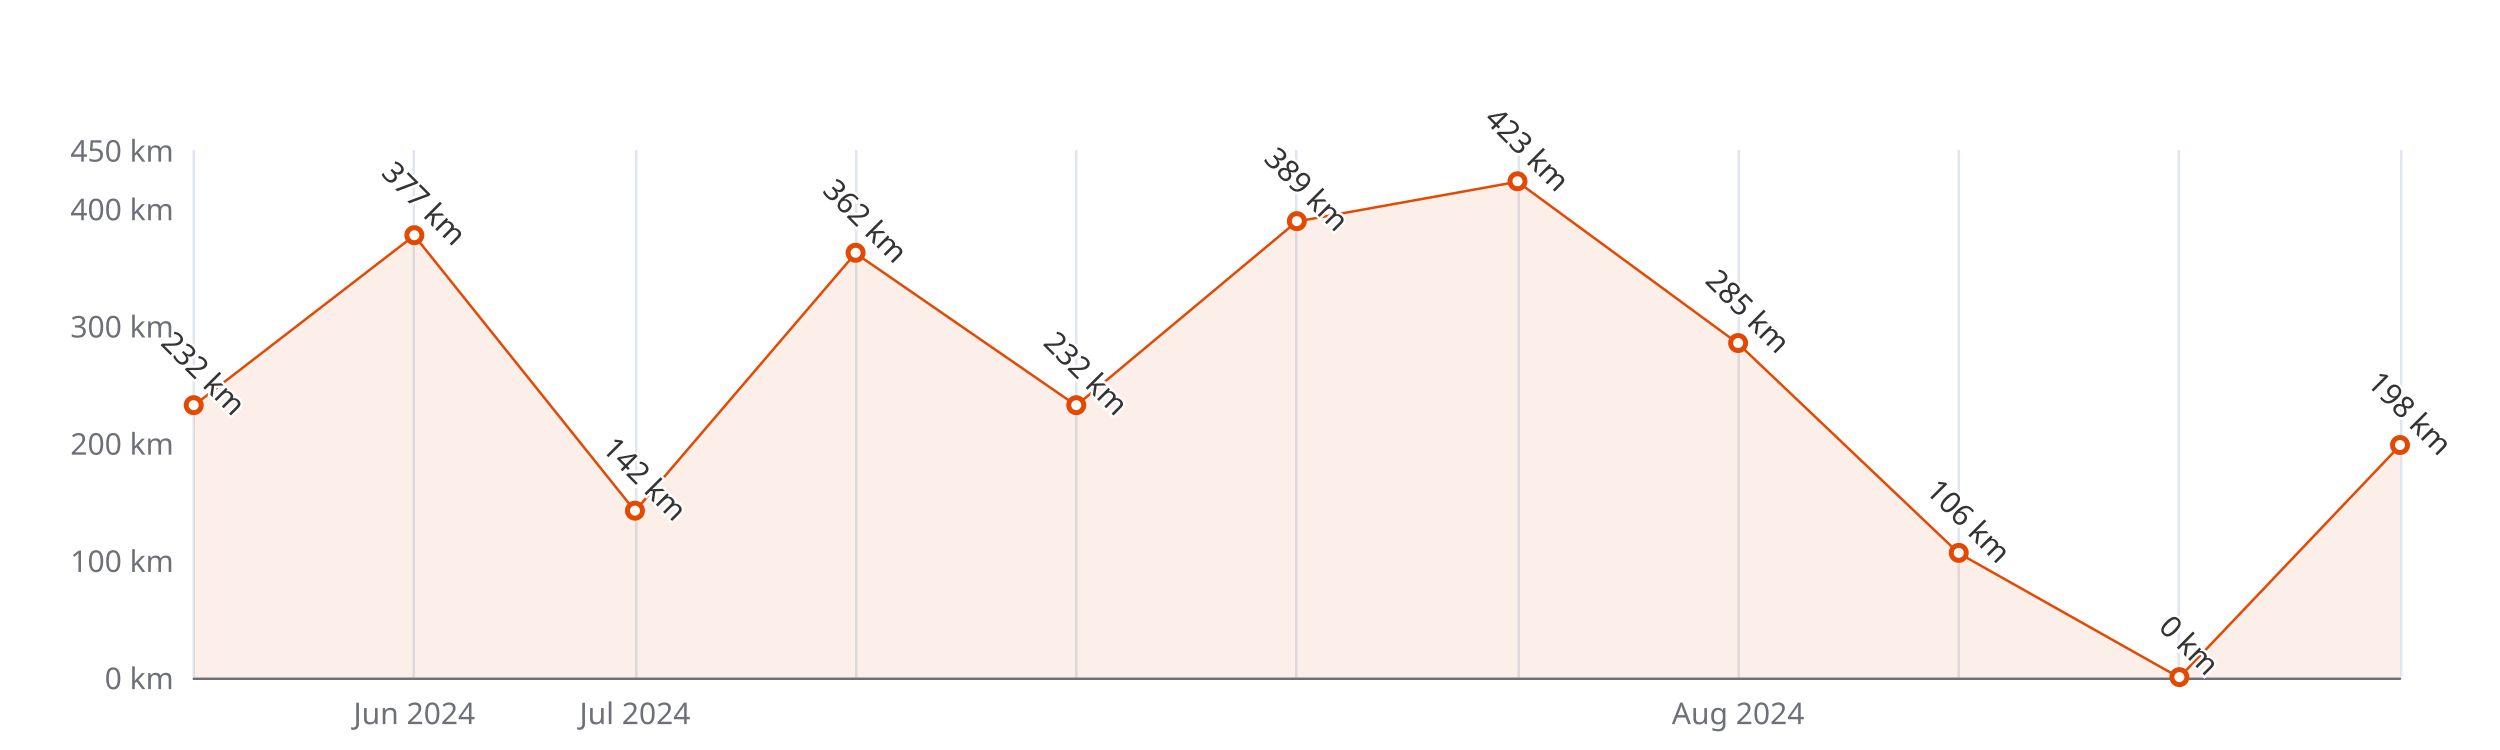
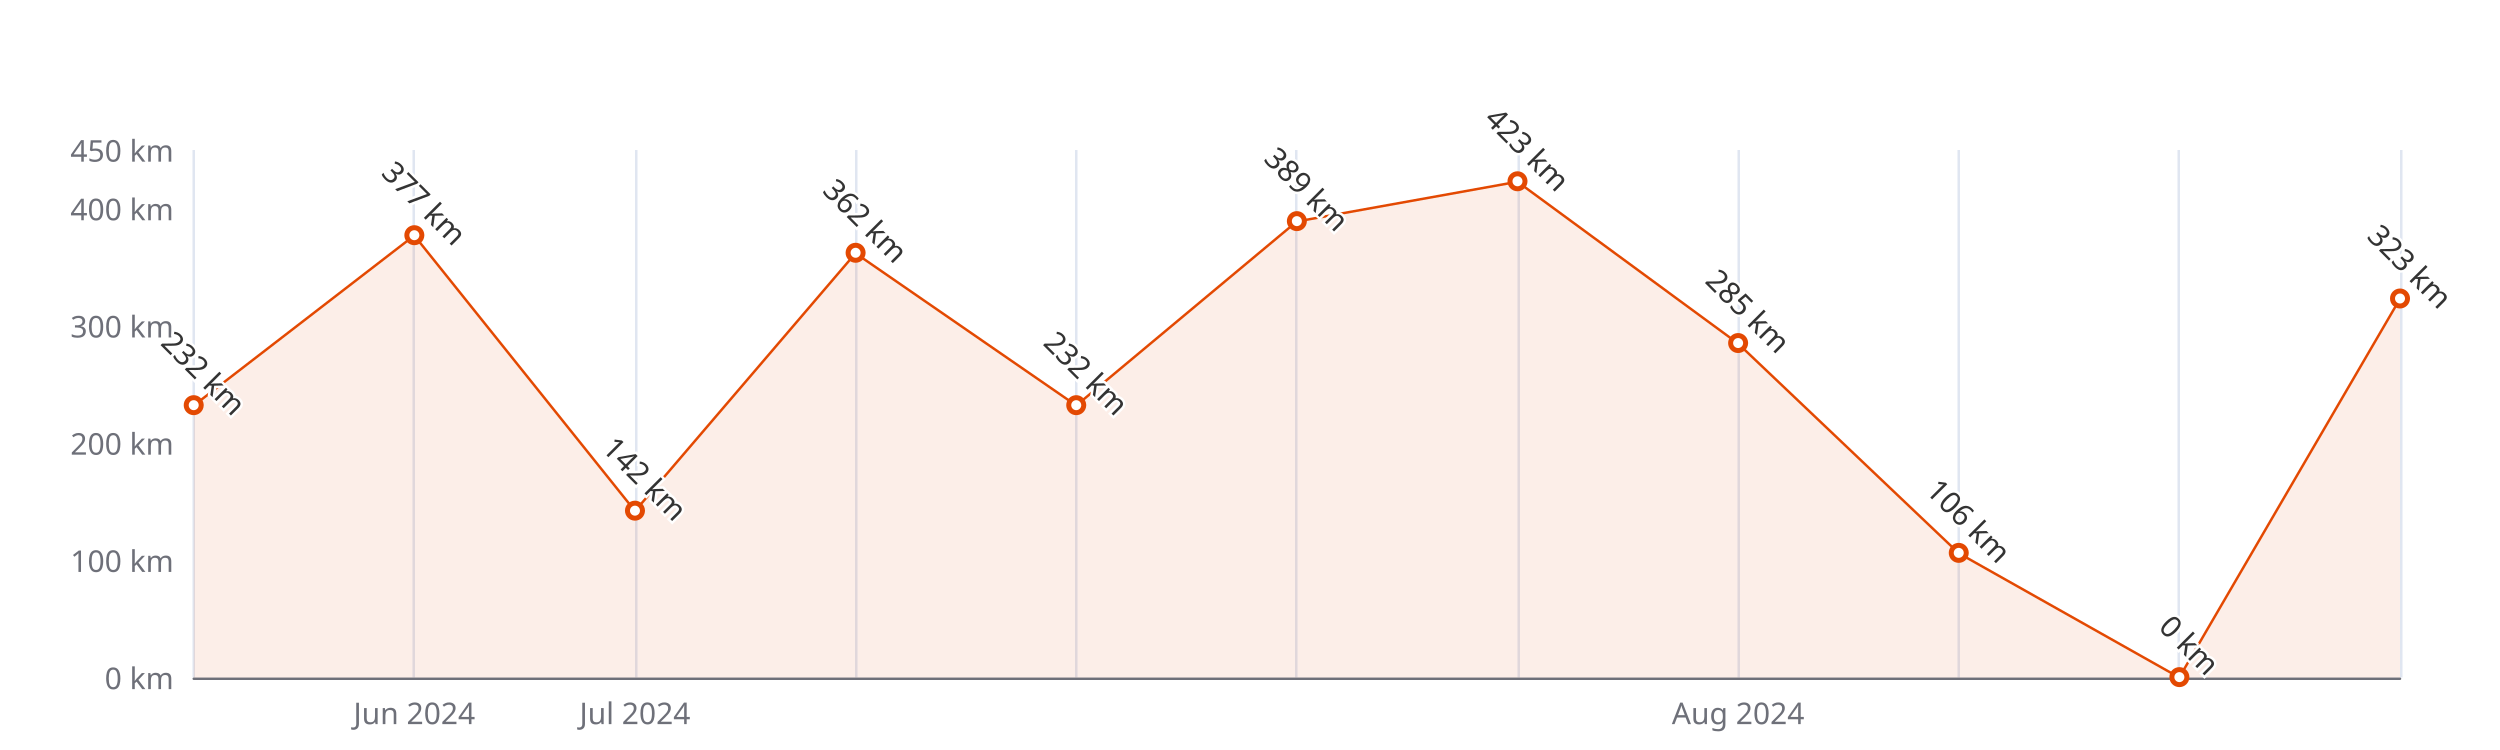
<svg xmlns="http://www.w3.org/2000/svg" width="1000" height="300" version="1.1" baseProfile="full" viewBox="0 0 1000 300">
  <rect width="1000" height="300" x="0" y="0" id="0" fill="#ffffff" />
  <path d="M77.5 60L77.5 271" fill="none" stroke="#E0E6F1" />
  <path d="M165.5 60L165.5 271" fill="none" stroke="#E0E6F1" />
  <path d="M254.5 60L254.5 271" fill="none" stroke="#E0E6F1" />
  <path d="M342.5 60L342.5 271" fill="none" stroke="#E0E6F1" />
  <path d="M430.5 60L430.5 271" fill="none" stroke="#E0E6F1" />
  <path d="M518.5 60L518.5 271" fill="none" stroke="#E0E6F1" />
  <path d="M607.5 60L607.5 271" fill="none" stroke="#E0E6F1" />
  <path d="M695.5 60L695.5 271" fill="none" stroke="#E0E6F1" />
  <path d="M783.5 60L783.5 271" fill="none" stroke="#E0E6F1" />
  <path d="M871.5 60L871.5 271" fill="none" stroke="#E0E6F1" />
  <path d="M960.5 60L960.5 271" fill="none" stroke="#E0E6F1" />
  <path d="M77.5 271.5L960 271.5" fill="none" stroke="#6E7079" stroke-linecap="round" />
  <text dominant-baseline="central" text-anchor="end" style="font-size:12px;font-family:sans-serif;" xml:space="preserve" transform="translate(69.48 271)" fill="#6E7079">0 km</text>
  <text dominant-baseline="central" text-anchor="end" style="font-size:12px;font-family:sans-serif;" xml:space="preserve" transform="translate(69.48 224.1111)" fill="#6E7079">100 km</text>
  <text dominant-baseline="central" text-anchor="end" style="font-size:12px;font-family:sans-serif;" xml:space="preserve" transform="translate(69.48 177.2222)" fill="#6E7079">200 km</text>
  <text dominant-baseline="central" text-anchor="end" style="font-size:12px;font-family:sans-serif;" xml:space="preserve" transform="translate(69.48 130.3333)" fill="#6E7079">300 km</text>
  <text dominant-baseline="central" text-anchor="end" style="font-size:12px;font-family:sans-serif;" xml:space="preserve" transform="translate(69.48 83.4444)" fill="#6E7079">400 km</text>
  <text dominant-baseline="central" text-anchor="end" style="font-size:12px;font-family:sans-serif;" xml:space="preserve" transform="translate(69.48 60)" fill="#6E7079">450 km</text>
  <text dominant-baseline="central" text-anchor="middle" style="font-size:12px;font-family:sans-serif;" xml:space="preserve" y="6" transform="translate(165.732 279)" fill="#6E7079">Jun 2024</text>
  <text dominant-baseline="central" text-anchor="middle" style="font-size:12px;font-family:sans-serif;" xml:space="preserve" y="6" transform="translate(253.984 279)" fill="#6E7079">Jul 2024</text>
  <text dominant-baseline="central" text-anchor="middle" style="font-size:12px;font-family:sans-serif;" xml:space="preserve" y="6" transform="translate(695.244 279)" fill="#6E7079">Aug 2024</text>
  <g clip-path="url(#zr5-c0)">
-     <path d="M77.5 162.2L165.7 94.2L254 204.4L342.2 101.3L430.5 162.2L518.7 88.6L607 72.7L695.2 137.4L783.5 221.3L871.7 271L960 178.2L960 271L871.7 271L783.5 271L695.2 271L607 271L518.7 271L430.5 271L342.2 271L254 271L165.7 271L77.5 271Z" fill="rgb(227,73,2)" fill-opacity="0.09" />
-     <path d="M77.5 162.2L165.7 94.2L254 204.4L342.2 101.3L430.5 162.2L518.7 88.6L607 72.7L695.2 137.4L783.5 221.3L871.7 271L960 178.2" fill="none" stroke="#E34902" stroke-linejoin="bevel" />
+     <path d="M77.5 162.2L165.7 94.2L254 204.4L342.2 101.3L430.5 162.2L518.7 88.6L607 72.7L695.2 137.4L783.5 221.3L871.7 271L960 119.5L960 271L871.7 271L783.5 271L695.2 271L607 271L518.7 271L430.5 271L342.2 271L254 271L165.7 271L77.5 271Z" fill="rgb(227,73,2)" fill-opacity="0.09" />
+     <path d="M77.5 162.2L165.7 94.2L254 204.4L342.2 101.3L430.5 162.2L518.7 88.6L607 72.7L695.2 137.4L783.5 221.3L871.7 271L960 119.5" fill="none" stroke="#E34902" stroke-linejoin="bevel" />
  </g>
  <path d="M1 0A1 1 0 1 1 1 -0.1A1 1 0 0 1 1 0" transform="matrix(3,0,0,3,77.48,162.2178)" fill="#fff" stroke="#E34902" stroke-width="0.667" />
  <path d="M1 0A1 1 0 1 1 1 -0.1A1 1 0 0 1 1 0" transform="matrix(3,0,0,3,165.732,94.2289)" fill="#fff" stroke="#E34902" stroke-width="0.667" />
  <path d="M1 0A1 1 0 1 1 1 -0.1A1 1 0 0 1 1 0" transform="matrix(3,0,0,3,253.984,204.4178)" fill="#fff" stroke="#E34902" stroke-width="0.667" />
  <path d="M1 0A1 1 0 1 1 1 -0.1A1 1 0 0 1 1 0" transform="matrix(3,0,0,3,342.236,101.2622)" fill="#fff" stroke="#E34902" stroke-width="0.667" />
  <path d="M1 0A1 1 0 1 1 1 -0.1A1 1 0 0 1 1 0" transform="matrix(3,0,0,3,430.488,162.2178)" fill="#fff" stroke="#E34902" stroke-width="0.667" />
  <path d="M1 0A1 1 0 1 1 1 -0.1A1 1 0 0 1 1 0" transform="matrix(3,0,0,3,518.74,88.6022)" fill="#fff" stroke="#E34902" stroke-width="0.667" />
  <path d="M1 0A1 1 0 1 1 1 -0.1A1 1 0 0 1 1 0" transform="matrix(3,0,0,3,606.992,72.66)" fill="#fff" stroke="#E34902" stroke-width="0.667" />
  <path d="M1 0A1 1 0 1 1 1 -0.1A1 1 0 0 1 1 0" transform="matrix(3,0,0,3,695.244,137.3667)" fill="#fff" stroke="#E34902" stroke-width="0.667" />
  <path d="M1 0A1 1 0 1 1 1 -0.1A1 1 0 0 1 1 0" transform="matrix(3,0,0,3,783.496,221.2978)" fill="#fff" stroke="#E34902" stroke-width="0.667" />
  <path d="M1 0A1 1 0 1 1 1 -0.1A1 1 0 0 1 1 0" transform="matrix(3,0,0,3,871.748,271)" fill="#fff" stroke="#E34902" stroke-width="0.667" />
-   <path d="M1 0A1 1 0 1 1 1 -0.1A1 1 0 0 1 1 0" transform="matrix(3,0,0,3,960,178.16)" fill="#fff" stroke="#E34902" stroke-width="0.667" />
+   <path d="M1 0A1 1 0 1 1 1 -0.1A1 1 0 0 1 1 0" transform="matrix(3,0,0,3,960,119.5489)" fill="#fff" stroke="#E34902" stroke-width="0.667" />
  <text dominant-baseline="central" text-anchor="middle" style="font-size:12px;font-family:sans-serif;" xml:space="preserve" y="-6" transform="matrix(0.707,0.707,-0.707,0.707,77.48,153.2178)" fill="#333" stroke="rgb(255,255,255)" stroke-width="2" paint-order="stroke" stroke-miterlimit="2">232 km</text>
  <text dominant-baseline="central" text-anchor="middle" style="font-size:12px;font-family:sans-serif;" xml:space="preserve" y="-6" transform="matrix(0.707,0.707,-0.707,0.707,165.732,85.2289)" fill="#333" stroke="rgb(255,255,255)" stroke-width="2" paint-order="stroke" stroke-miterlimit="2">377 km</text>
  <text dominant-baseline="central" text-anchor="middle" style="font-size:12px;font-family:sans-serif;" xml:space="preserve" y="-6" transform="matrix(0.707,0.707,-0.707,0.707,253.984,195.4178)" fill="#333" stroke="rgb(255,255,255)" stroke-width="2" paint-order="stroke" stroke-miterlimit="2">142 km</text>
  <text dominant-baseline="central" text-anchor="middle" style="font-size:12px;font-family:sans-serif;" xml:space="preserve" y="-6" transform="matrix(0.707,0.707,-0.707,0.707,342.236,92.2622)" fill="#333" stroke="rgb(255,255,255)" stroke-width="2" paint-order="stroke" stroke-miterlimit="2">362 km</text>
  <text dominant-baseline="central" text-anchor="middle" style="font-size:12px;font-family:sans-serif;" xml:space="preserve" y="-6" transform="matrix(0.707,0.707,-0.707,0.707,430.488,153.2178)" fill="#333" stroke="rgb(255,255,255)" stroke-width="2" paint-order="stroke" stroke-miterlimit="2">232 km</text>
  <text dominant-baseline="central" text-anchor="middle" style="font-size:12px;font-family:sans-serif;" xml:space="preserve" y="-6" transform="matrix(0.707,0.707,-0.707,0.707,518.74,79.6022)" fill="#333" stroke="rgb(255,255,255)" stroke-width="2" paint-order="stroke" stroke-miterlimit="2">389 km</text>
  <text dominant-baseline="central" text-anchor="middle" style="font-size:12px;font-family:sans-serif;" xml:space="preserve" y="-6" transform="matrix(0.707,0.707,-0.707,0.707,606.992,63.66)" fill="#333" stroke="rgb(255,255,255)" stroke-width="2" paint-order="stroke" stroke-miterlimit="2">423 km</text>
  <text dominant-baseline="central" text-anchor="middle" style="font-size:12px;font-family:sans-serif;" xml:space="preserve" y="-6" transform="matrix(0.707,0.707,-0.707,0.707,695.244,128.3667)" fill="#333" stroke="rgb(255,255,255)" stroke-width="2" paint-order="stroke" stroke-miterlimit="2">285 km</text>
  <text dominant-baseline="central" text-anchor="middle" style="font-size:12px;font-family:sans-serif;" xml:space="preserve" y="-6" transform="matrix(0.707,0.707,-0.707,0.707,783.496,212.2978)" fill="#333" stroke="rgb(255,255,255)" stroke-width="2" paint-order="stroke" stroke-miterlimit="2">106 km</text>
  <text dominant-baseline="central" text-anchor="middle" style="font-size:12px;font-family:sans-serif;" xml:space="preserve" y="-6" transform="matrix(0.707,0.707,-0.707,0.707,871.748,262)" fill="#333" stroke="rgb(255,255,255)" stroke-width="2" paint-order="stroke" stroke-miterlimit="2">0 km</text>
-   <text dominant-baseline="central" text-anchor="middle" style="font-size:12px;font-family:sans-serif;" xml:space="preserve" y="-6" transform="matrix(0.707,0.707,-0.707,0.707,960,169.16)" fill="#333" stroke="rgb(255,255,255)" stroke-width="2" paint-order="stroke" stroke-miterlimit="2">198 km</text>
+   <text dominant-baseline="central" text-anchor="middle" style="font-size:12px;font-family:sans-serif;" xml:space="preserve" y="-6" transform="matrix(0.707,0.707,-0.707,0.707,960,110.5489)" fill="#333" stroke="rgb(255,255,255)" stroke-width="2" paint-order="stroke" stroke-miterlimit="2">323 km</text>
  <defs>
    <clipPath id="zr5-c0">
      <path d="M76 59.5l884 0l0 212l-884 0Z" fill="#000" />
    </clipPath>
  </defs>
</svg>
